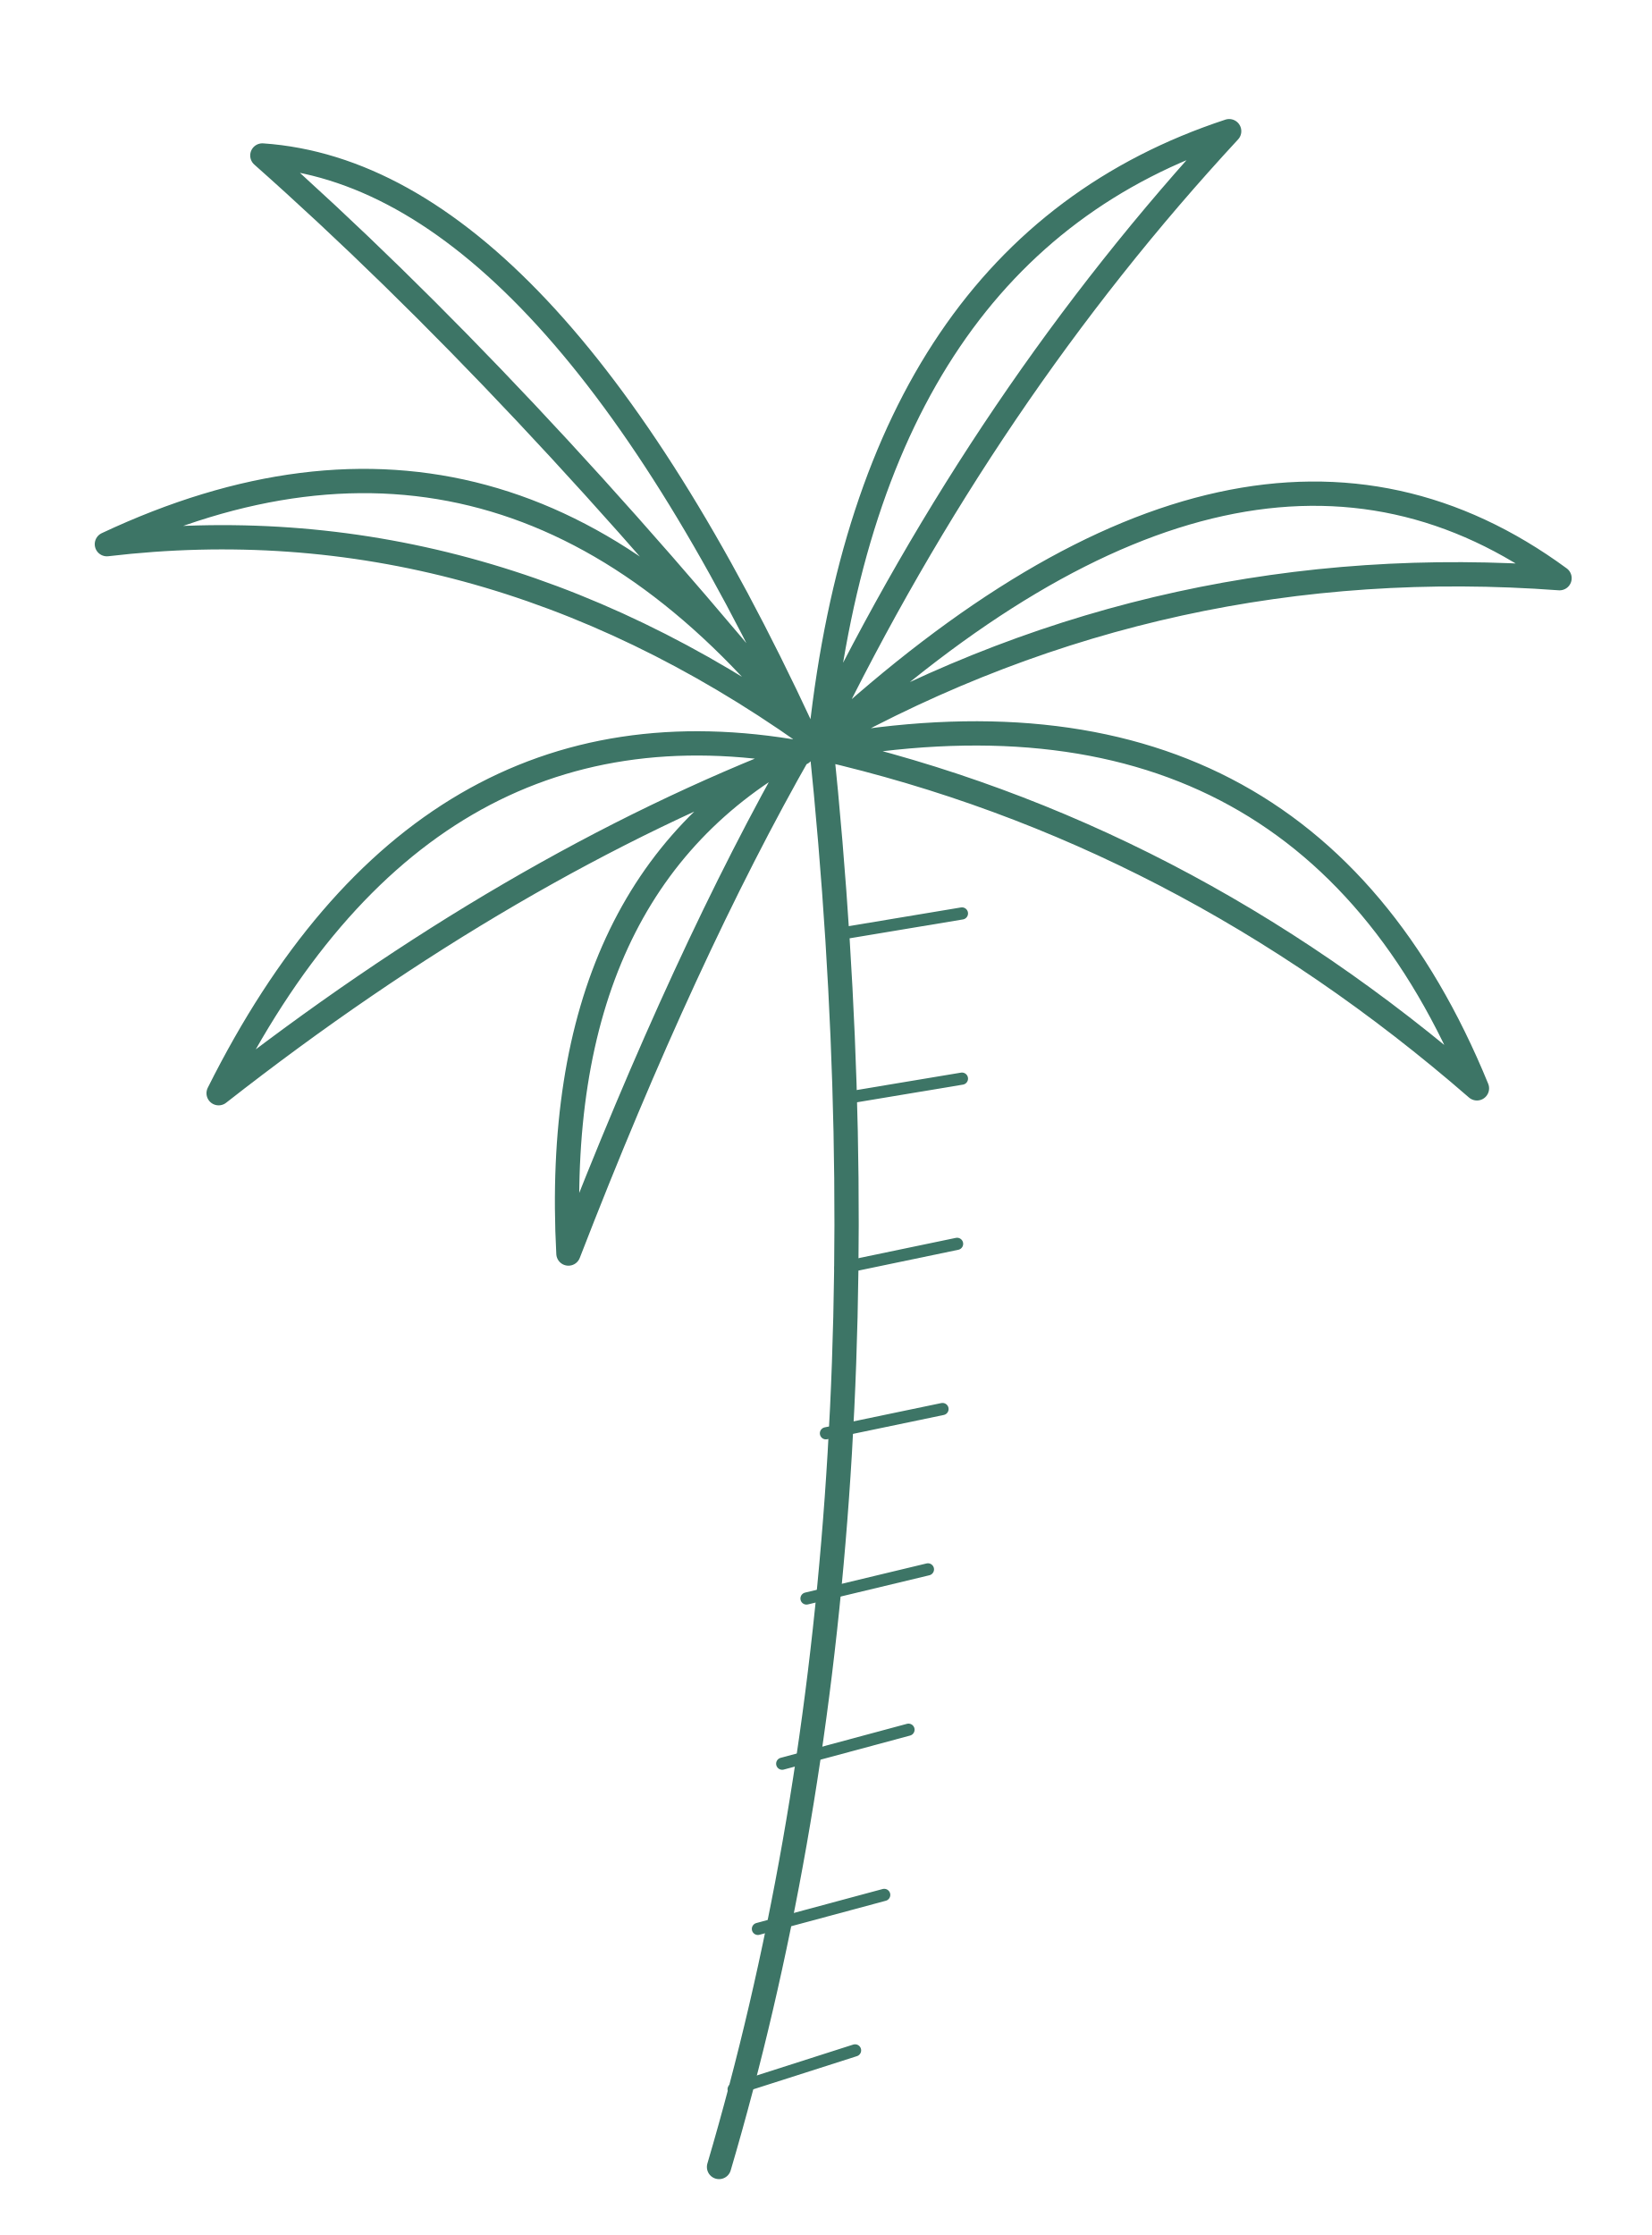
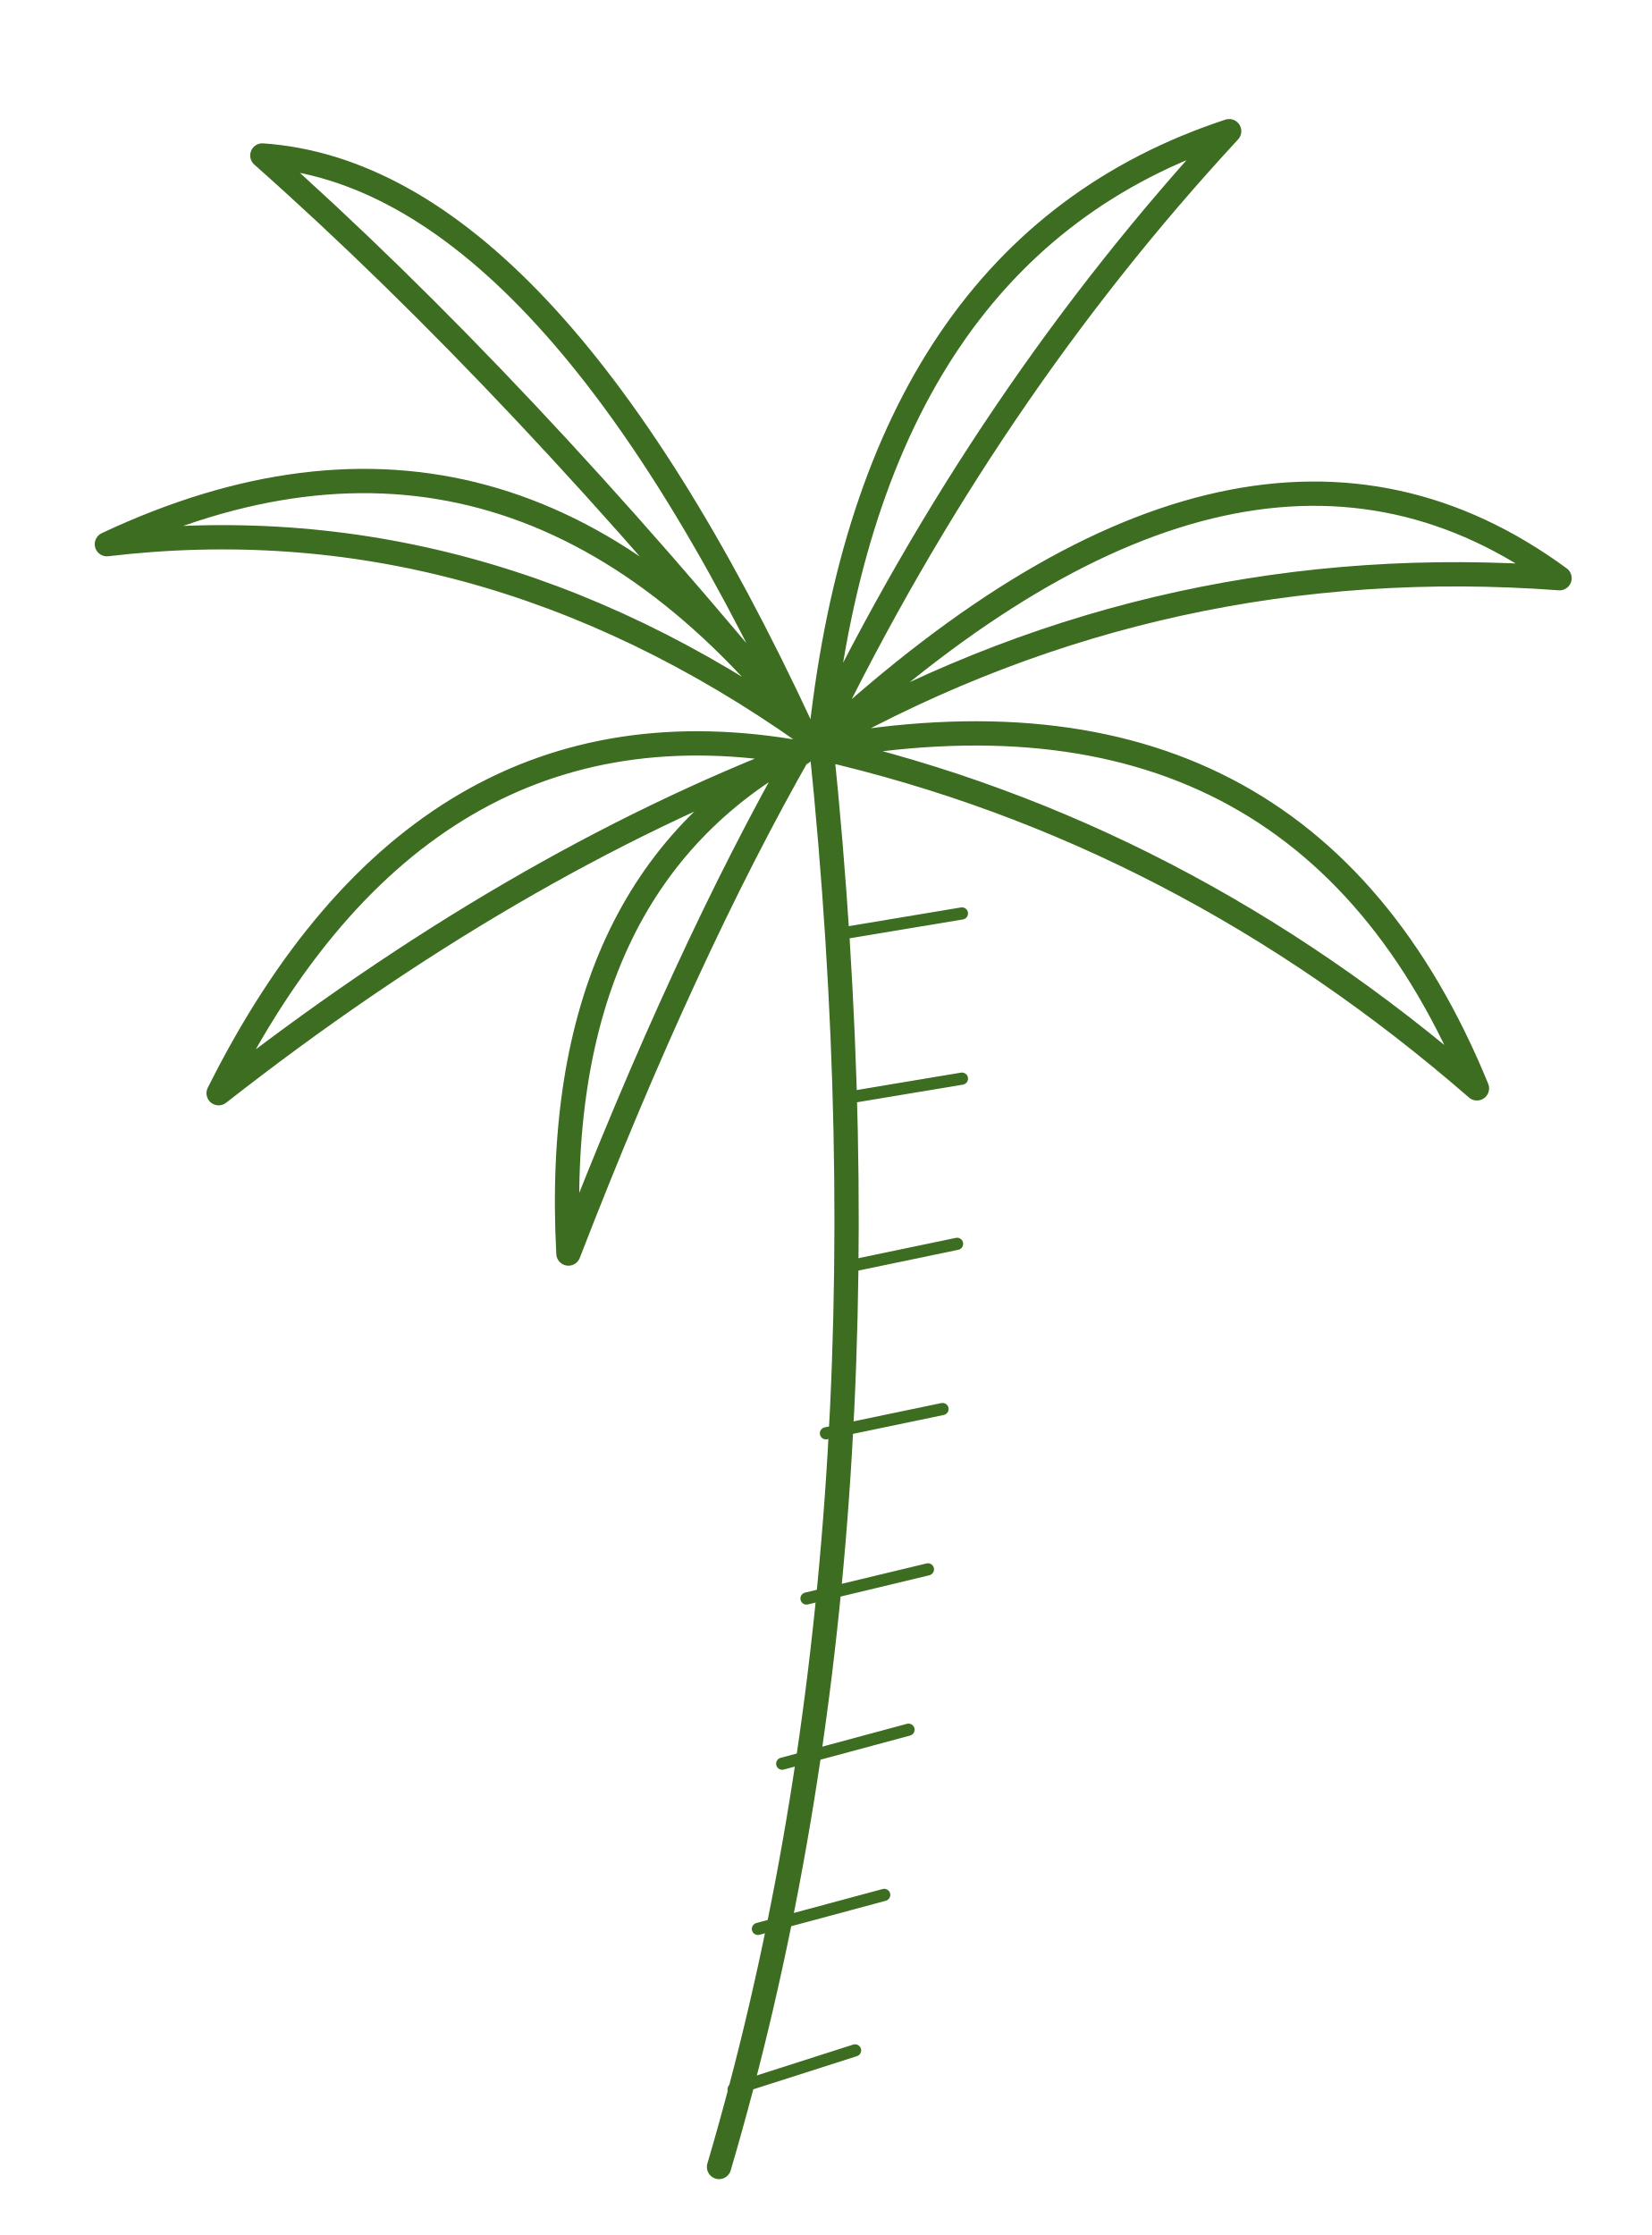
- <svg xmlns="http://www.w3.org/2000/svg" viewBox="0 0 340 460" fill="none" stroke="#3d7566" stroke-linecap="round" stroke-linejoin="round">
+ <svg xmlns="http://www.w3.org/2000/svg" viewBox="0 0 340 460" fill="none" stroke="#3d6d20" stroke-linecap="round" stroke-linejoin="round">
  <g stroke-width="5">
    <path d="M148 446q38-129 21-293M166 151Q105 73 22 112q76-9 144 39M165 150Q112 36 54 32q53 47 111 118M169 151Q180 51 253 27q-50 54-84 124M170 152Q257 72 321 119q-81-6-151 33M169 154Q268 136 304 224q-61-53-135-70M165 155Q87 141 45 225q60-47 120-70M165 154Q113 182 117 258q24-62 48-104" />
  </g>
  <g stroke-width="2.5">
    <path d="M151 430l25-8m-20-25 26-7m-21-27 26-7m-21-27 25-6m-21-28 24-5m-21-29 24-5m-23-30 24-4m-24-30 24-4" />
  </g>
</svg>
